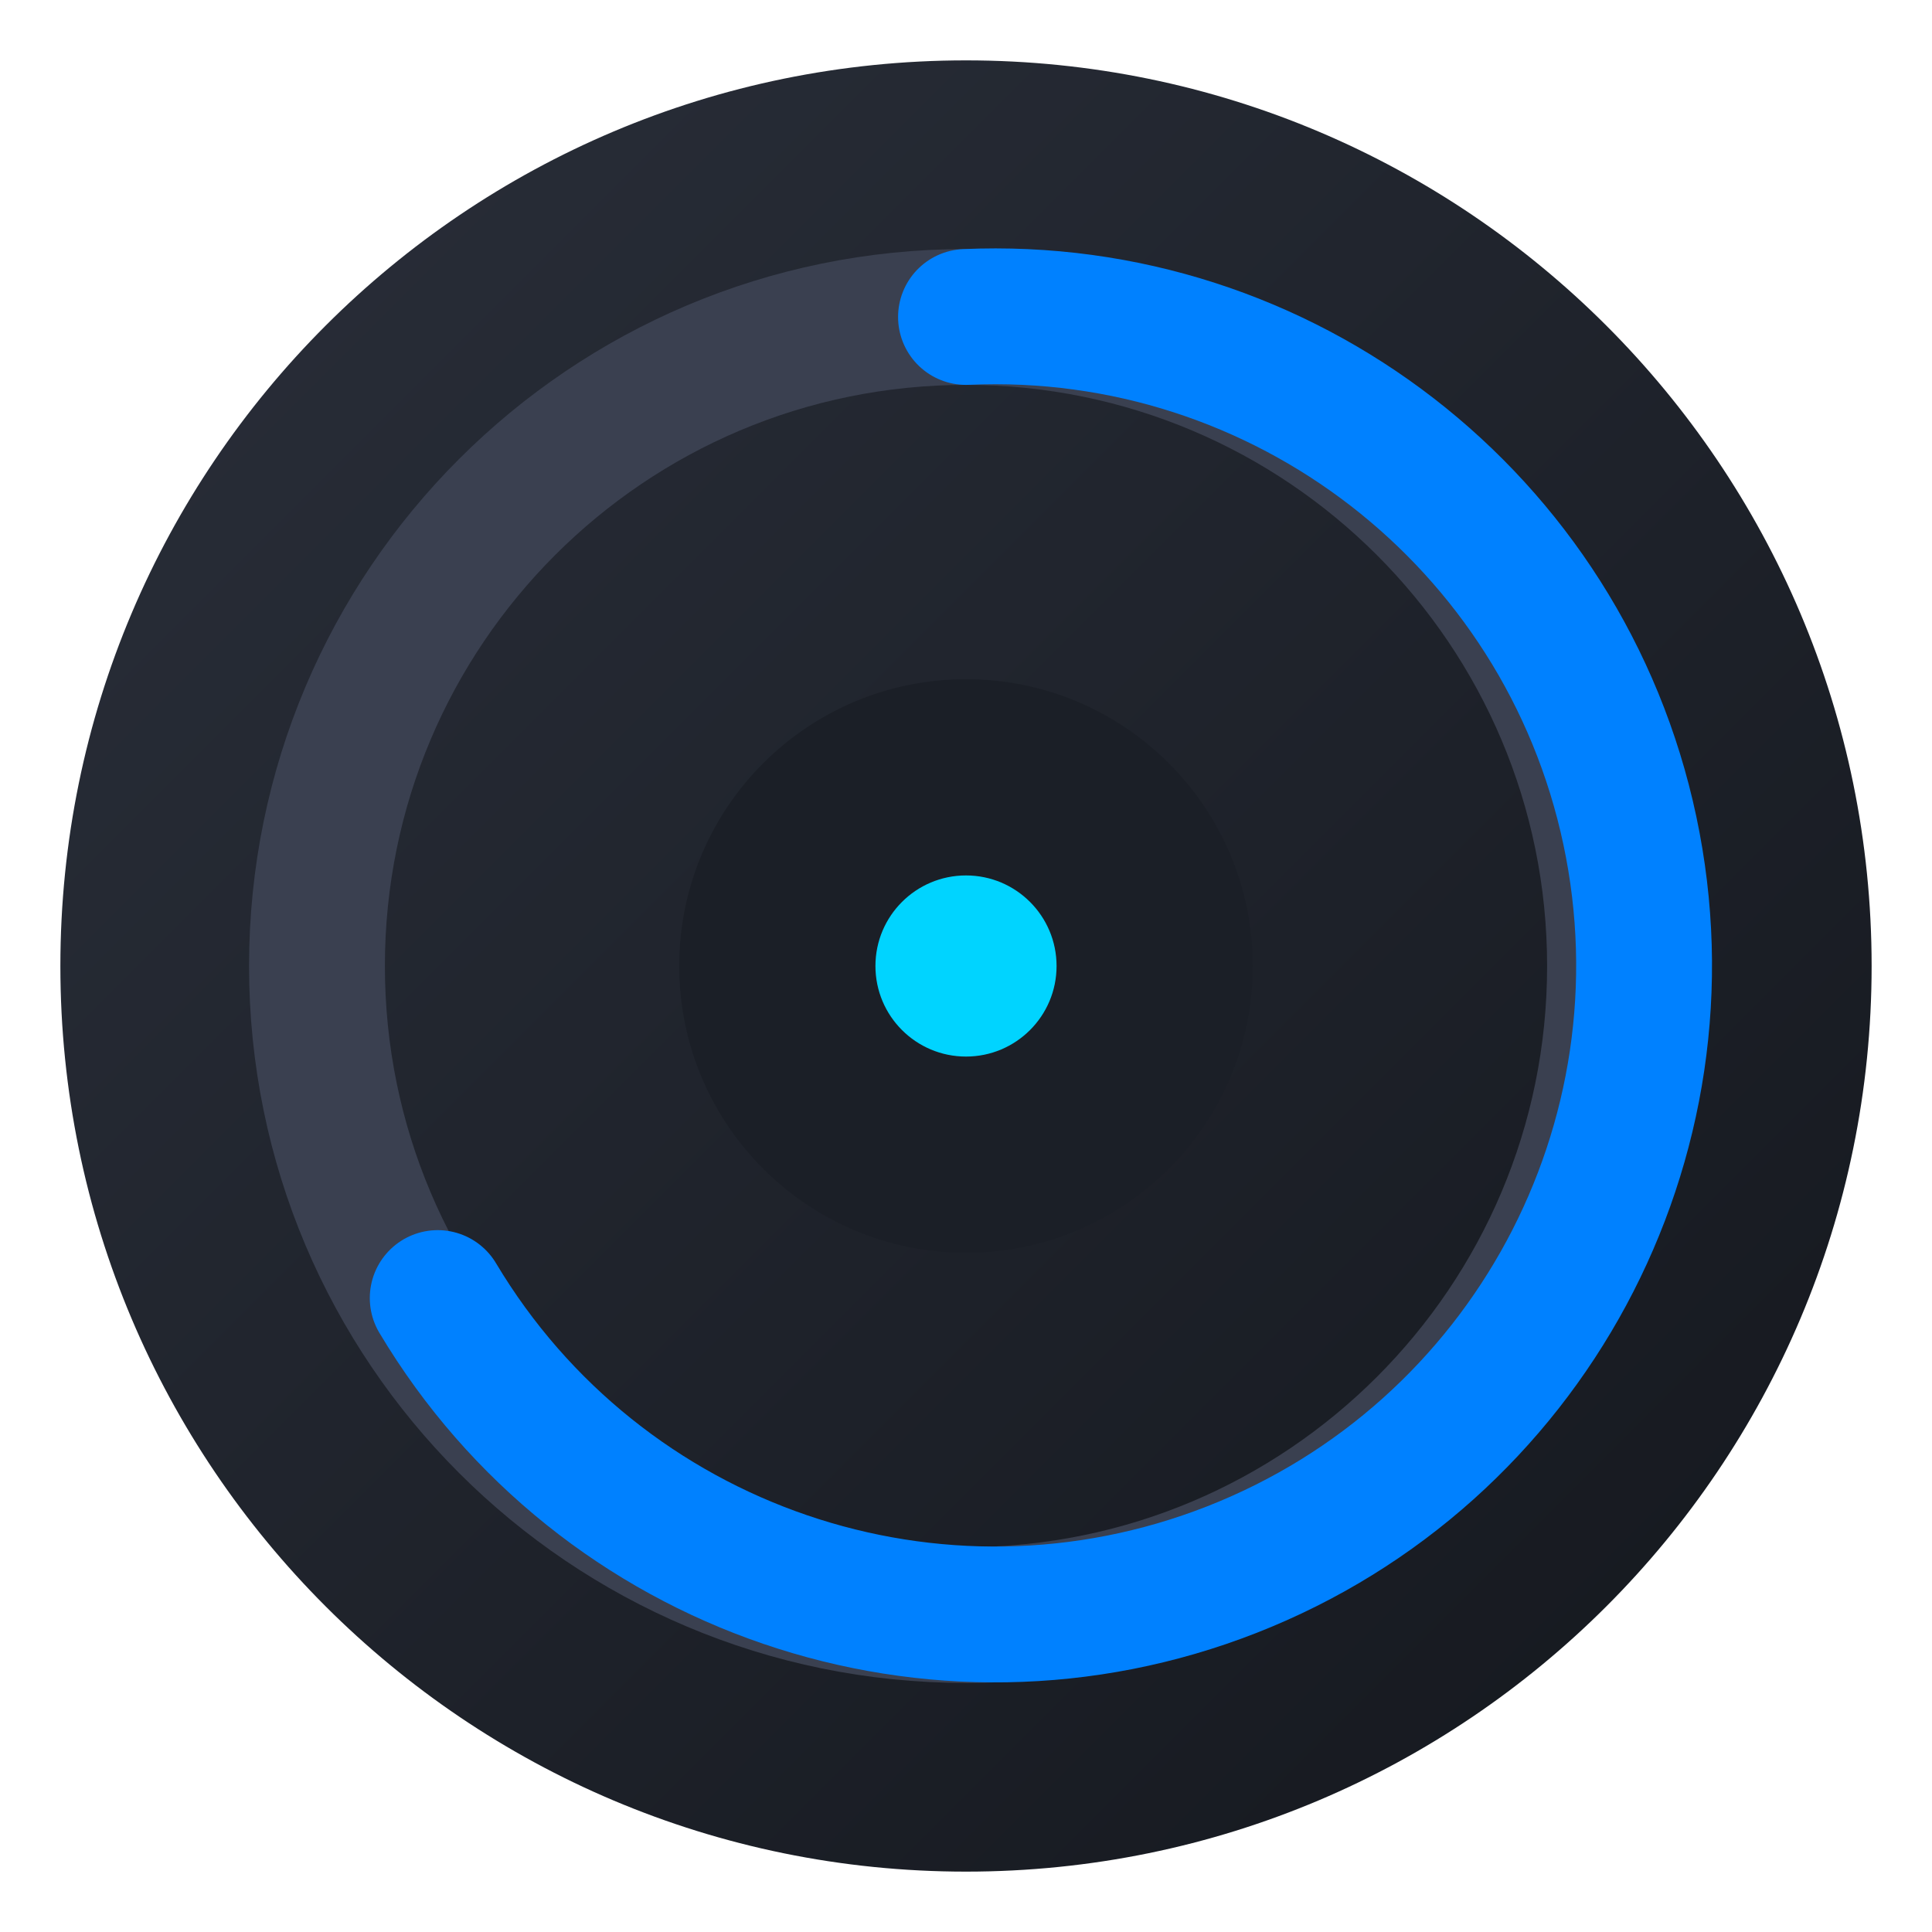
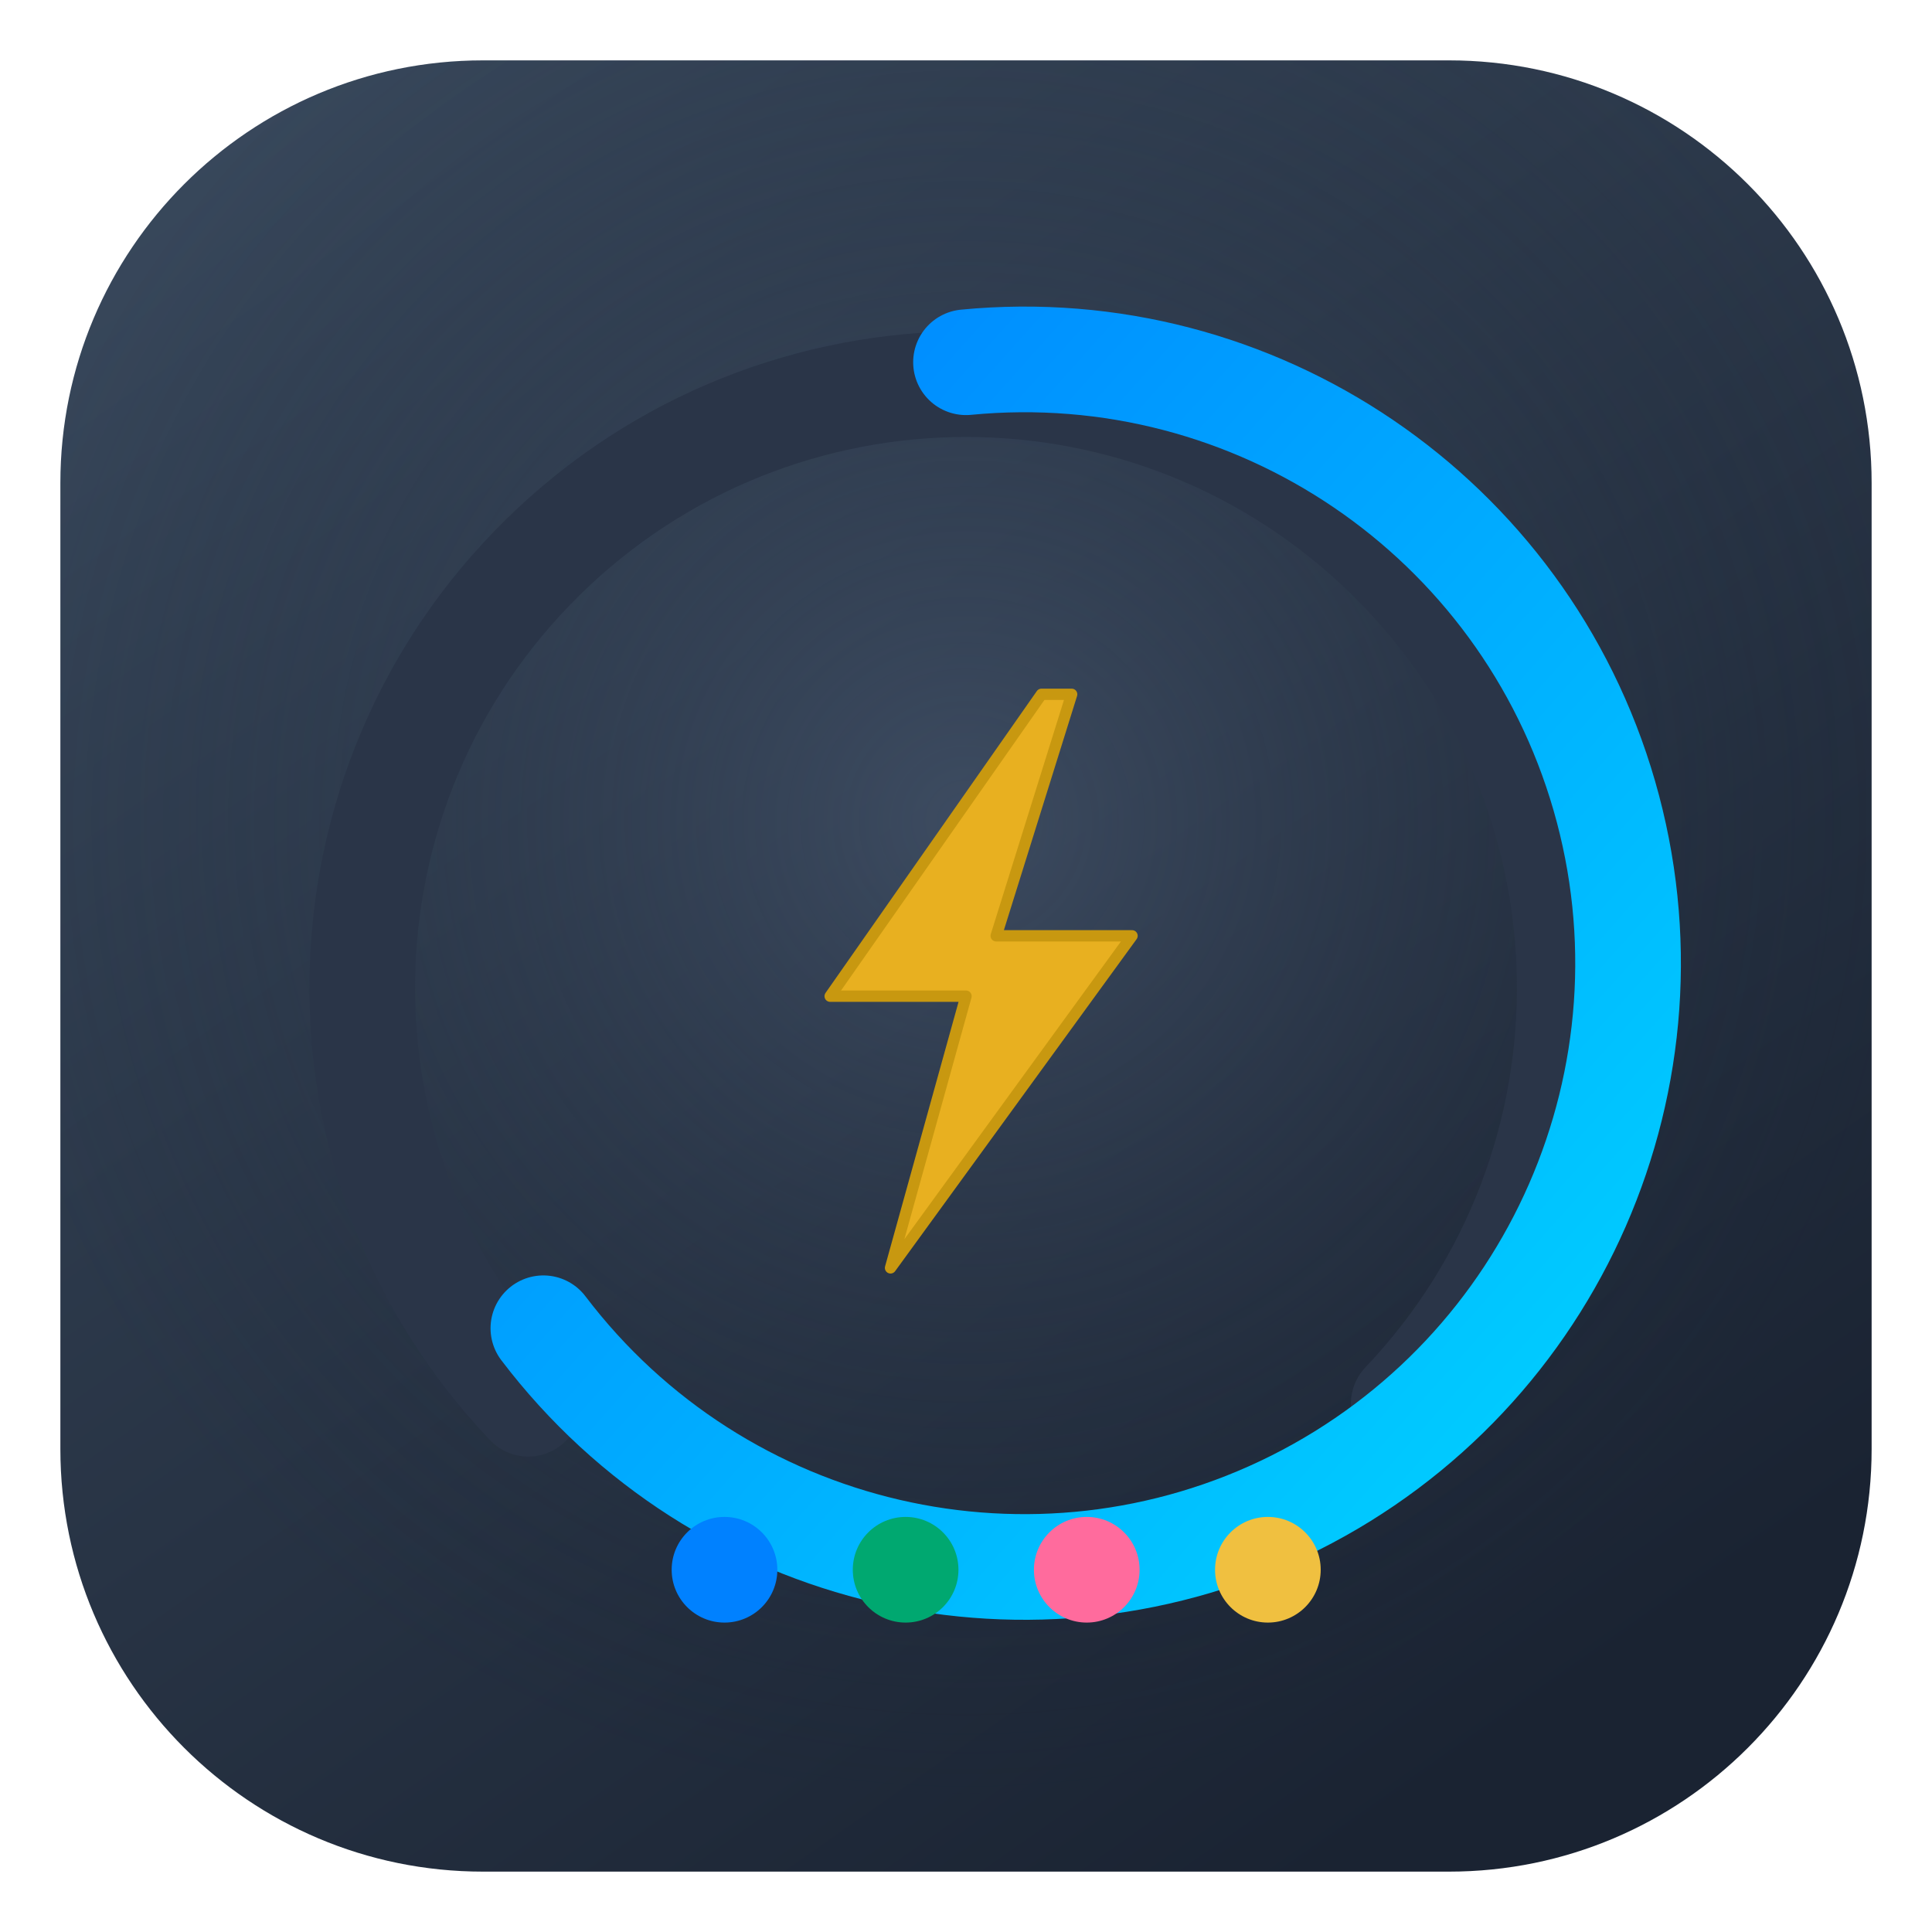
<svg xmlns="http://www.w3.org/2000/svg" width="256" height="256" viewBox="0 0 256 256">
  <defs>
-     <linearGradient id="bg" x1="0" y1="0" x2="1" y2="1">
-       <stop offset="0" stop-color="#2a2f3a" />
-       <stop offset="1" stop-color="#14171d" />
+     <linearGradient id="bg" x1="0" y1="0" x2="0.7" y2="1">
+       <stop offset="0" stop-color="#3a4a5e" />
+       <stop offset="1" stop-color="#1a2332" />
+     </linearGradient>
+     <radialGradient id="innerGlow" cx="0.5" cy="0.42" r="0.55">
+       <stop offset="0" stop-color="#4a5a72" stop-opacity="0.6" />
+       <stop offset="1" stop-color="#1a2332" stop-opacity="0" />
+     </radialGradient>
+     <linearGradient id="arcGrad" x1="0" y1="0" x2="1" y2="1">
+       <stop offset="0" stop-color="#0081ff" />
+       <stop offset="1" stop-color="#00d4ff" />
    </linearGradient>
  </defs>
-   <circle cx="128" cy="128" r="120" fill="url(#bg)" />
-   <circle cx="128" cy="128" r="86" fill="none" stroke="#3a4050" stroke-width="18" />
-   <path d="M 128 42 A 86 86 0 1 1 58 172" fill="none" stroke="#0081ff" stroke-width="18" stroke-linecap="round" />
-   <circle cx="128" cy="128" r="38" fill="#1b1f27" />
-   <circle cx="128" cy="128" r="12" fill="#00d4ff" />
+   <rect x="8" y="8" width="240" height="240" rx="56" ry="56" fill="url(#bg)" />
+   <rect x="8" y="8" width="240" height="240" rx="56" ry="56" fill="url(#innerGlow)" />
+   <path d="M 70 186 A 80 80 0 1 1 186 186" fill="none" stroke="#2a3548" stroke-width="14" stroke-linecap="round" />
+   <path d="M 128 48 A 80 80 0 1 1 72 176" fill="none" stroke="url(#arcGrad)" stroke-width="14" stroke-linecap="round" />
+   <path d="M 138 92 L 110 132 L 128 132 L 118 168 L 150 124 L 132 124 L 142 92 Z" fill="#e8b020" stroke="#c89810" stroke-width="1.5" stroke-linejoin="round" />
+   <circle cx="96" cy="208" r="7" fill="#0081ff" />
+   <circle cx="120" cy="208" r="7" fill="#00a870" />
+   <circle cx="144" cy="208" r="7" fill="#ff6b9d" />
+   <circle cx="168" cy="208" r="7" fill="#f0c040" />
</svg>
